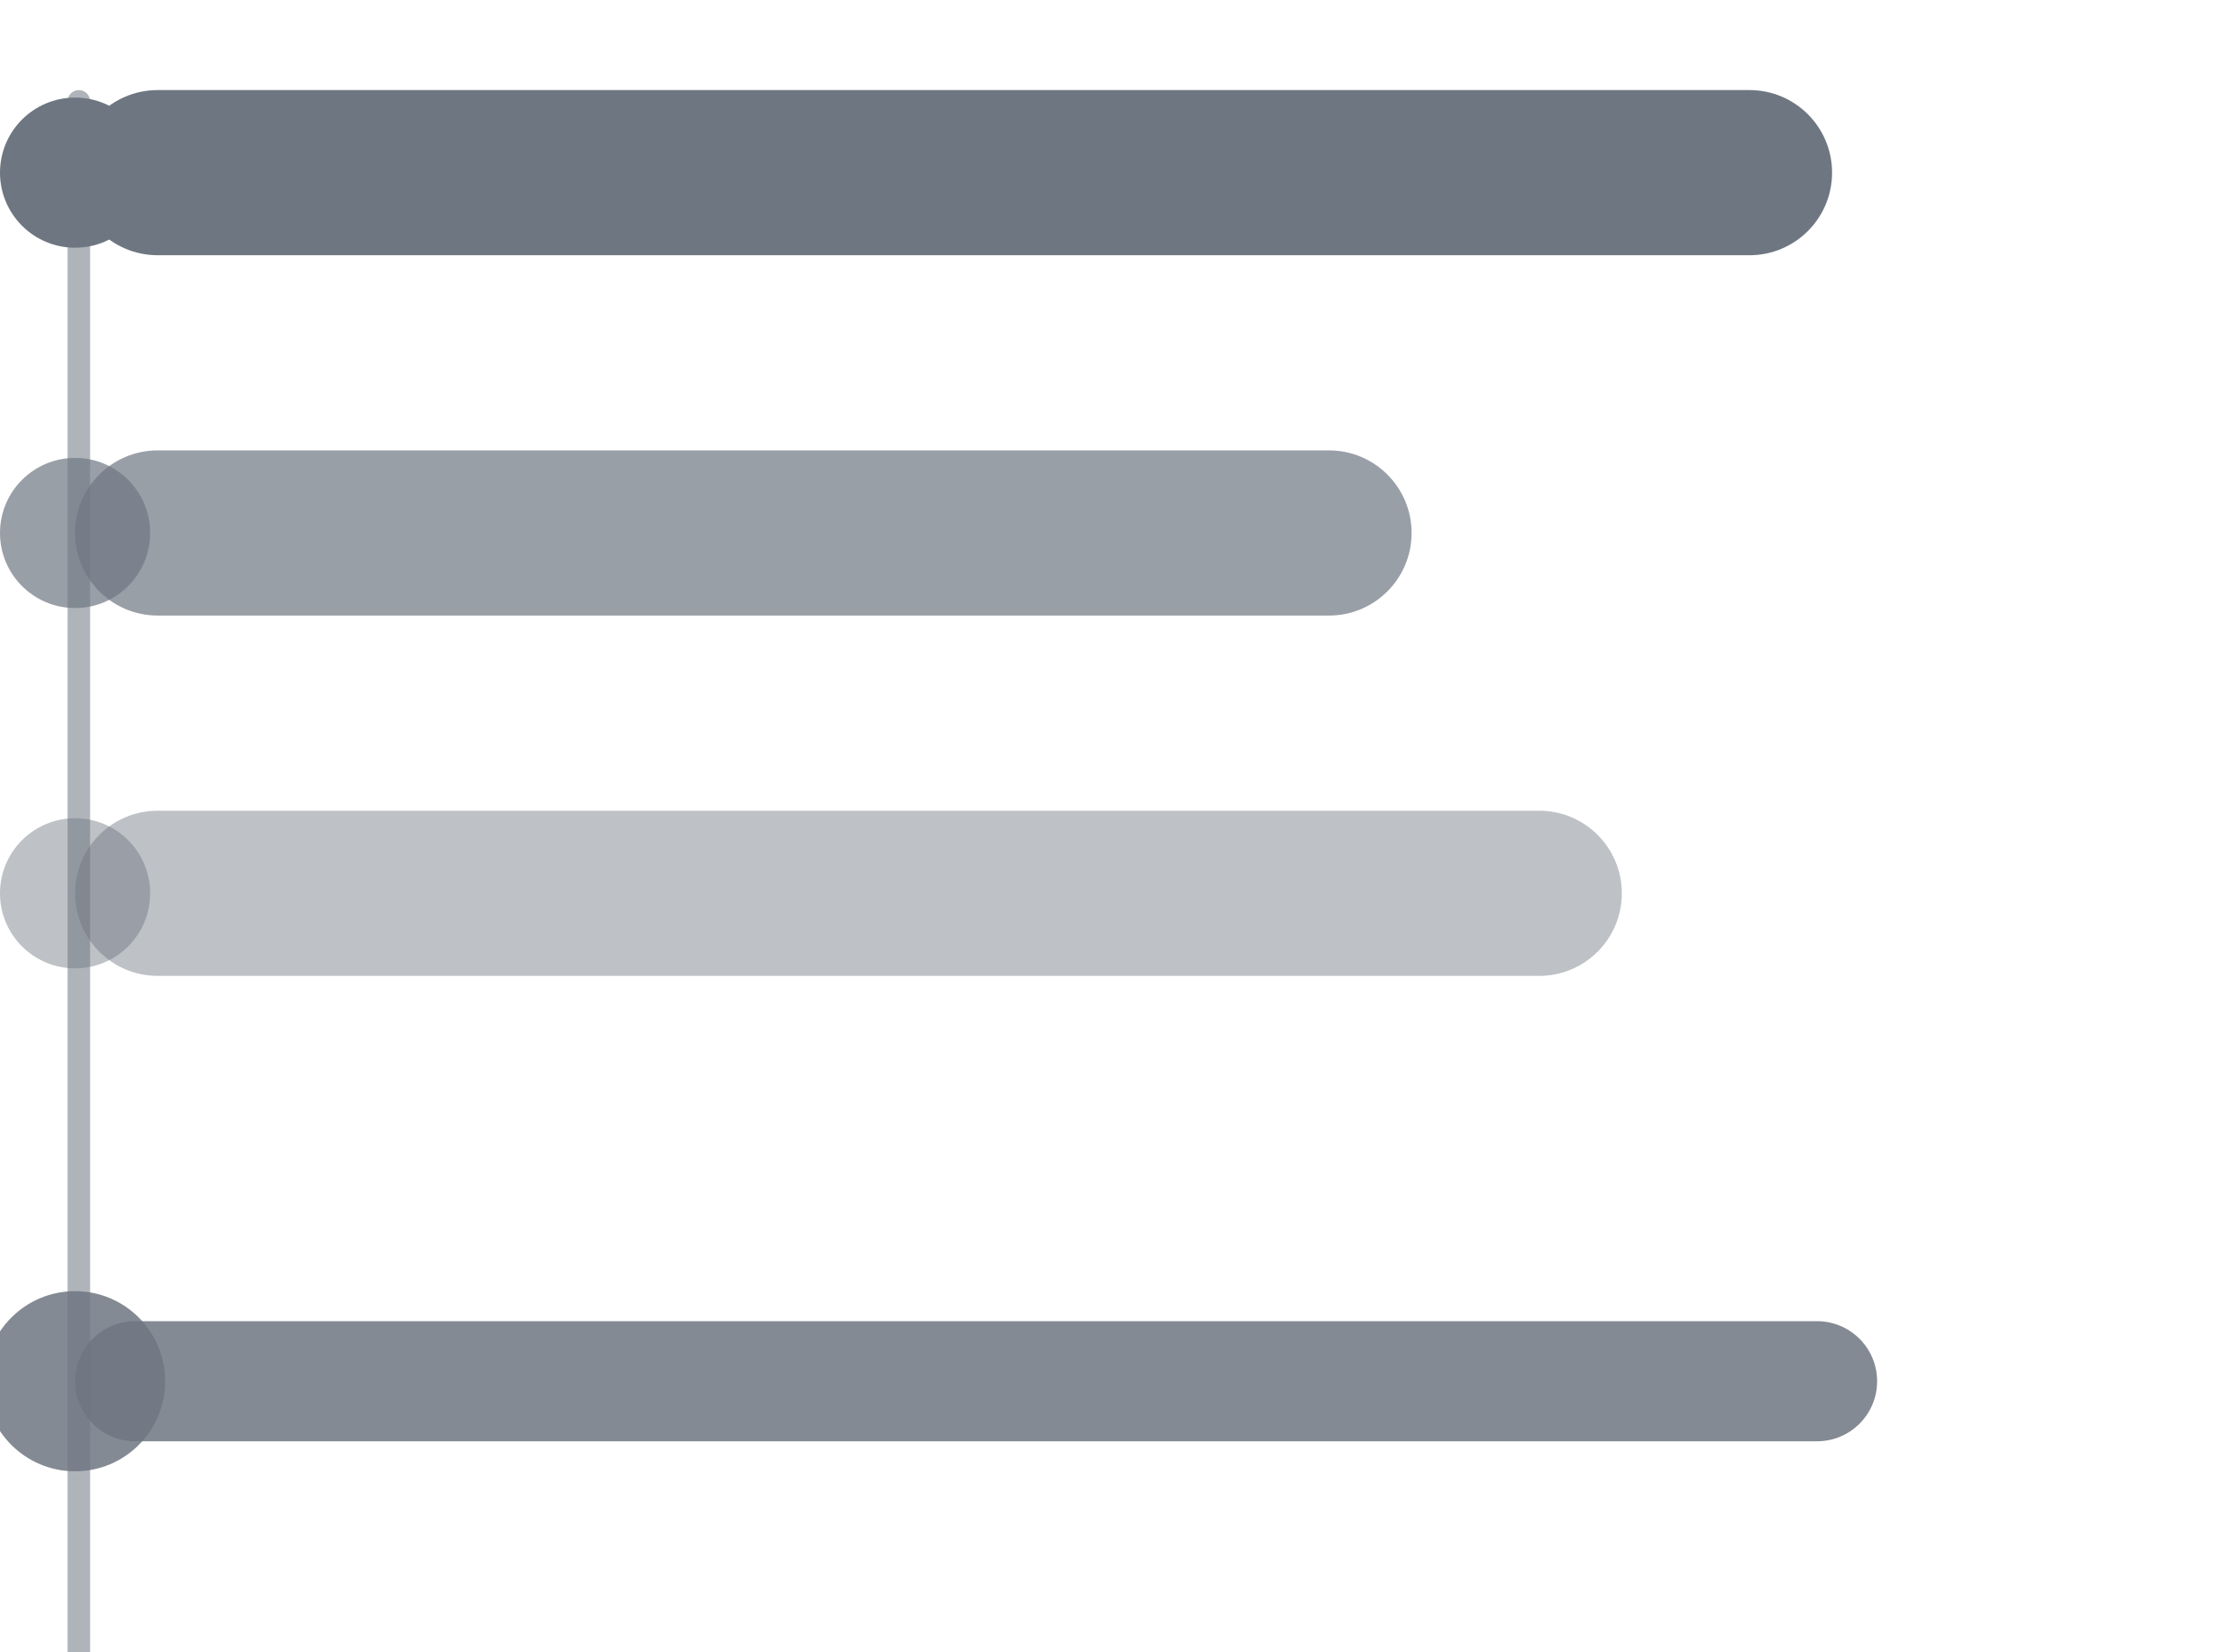
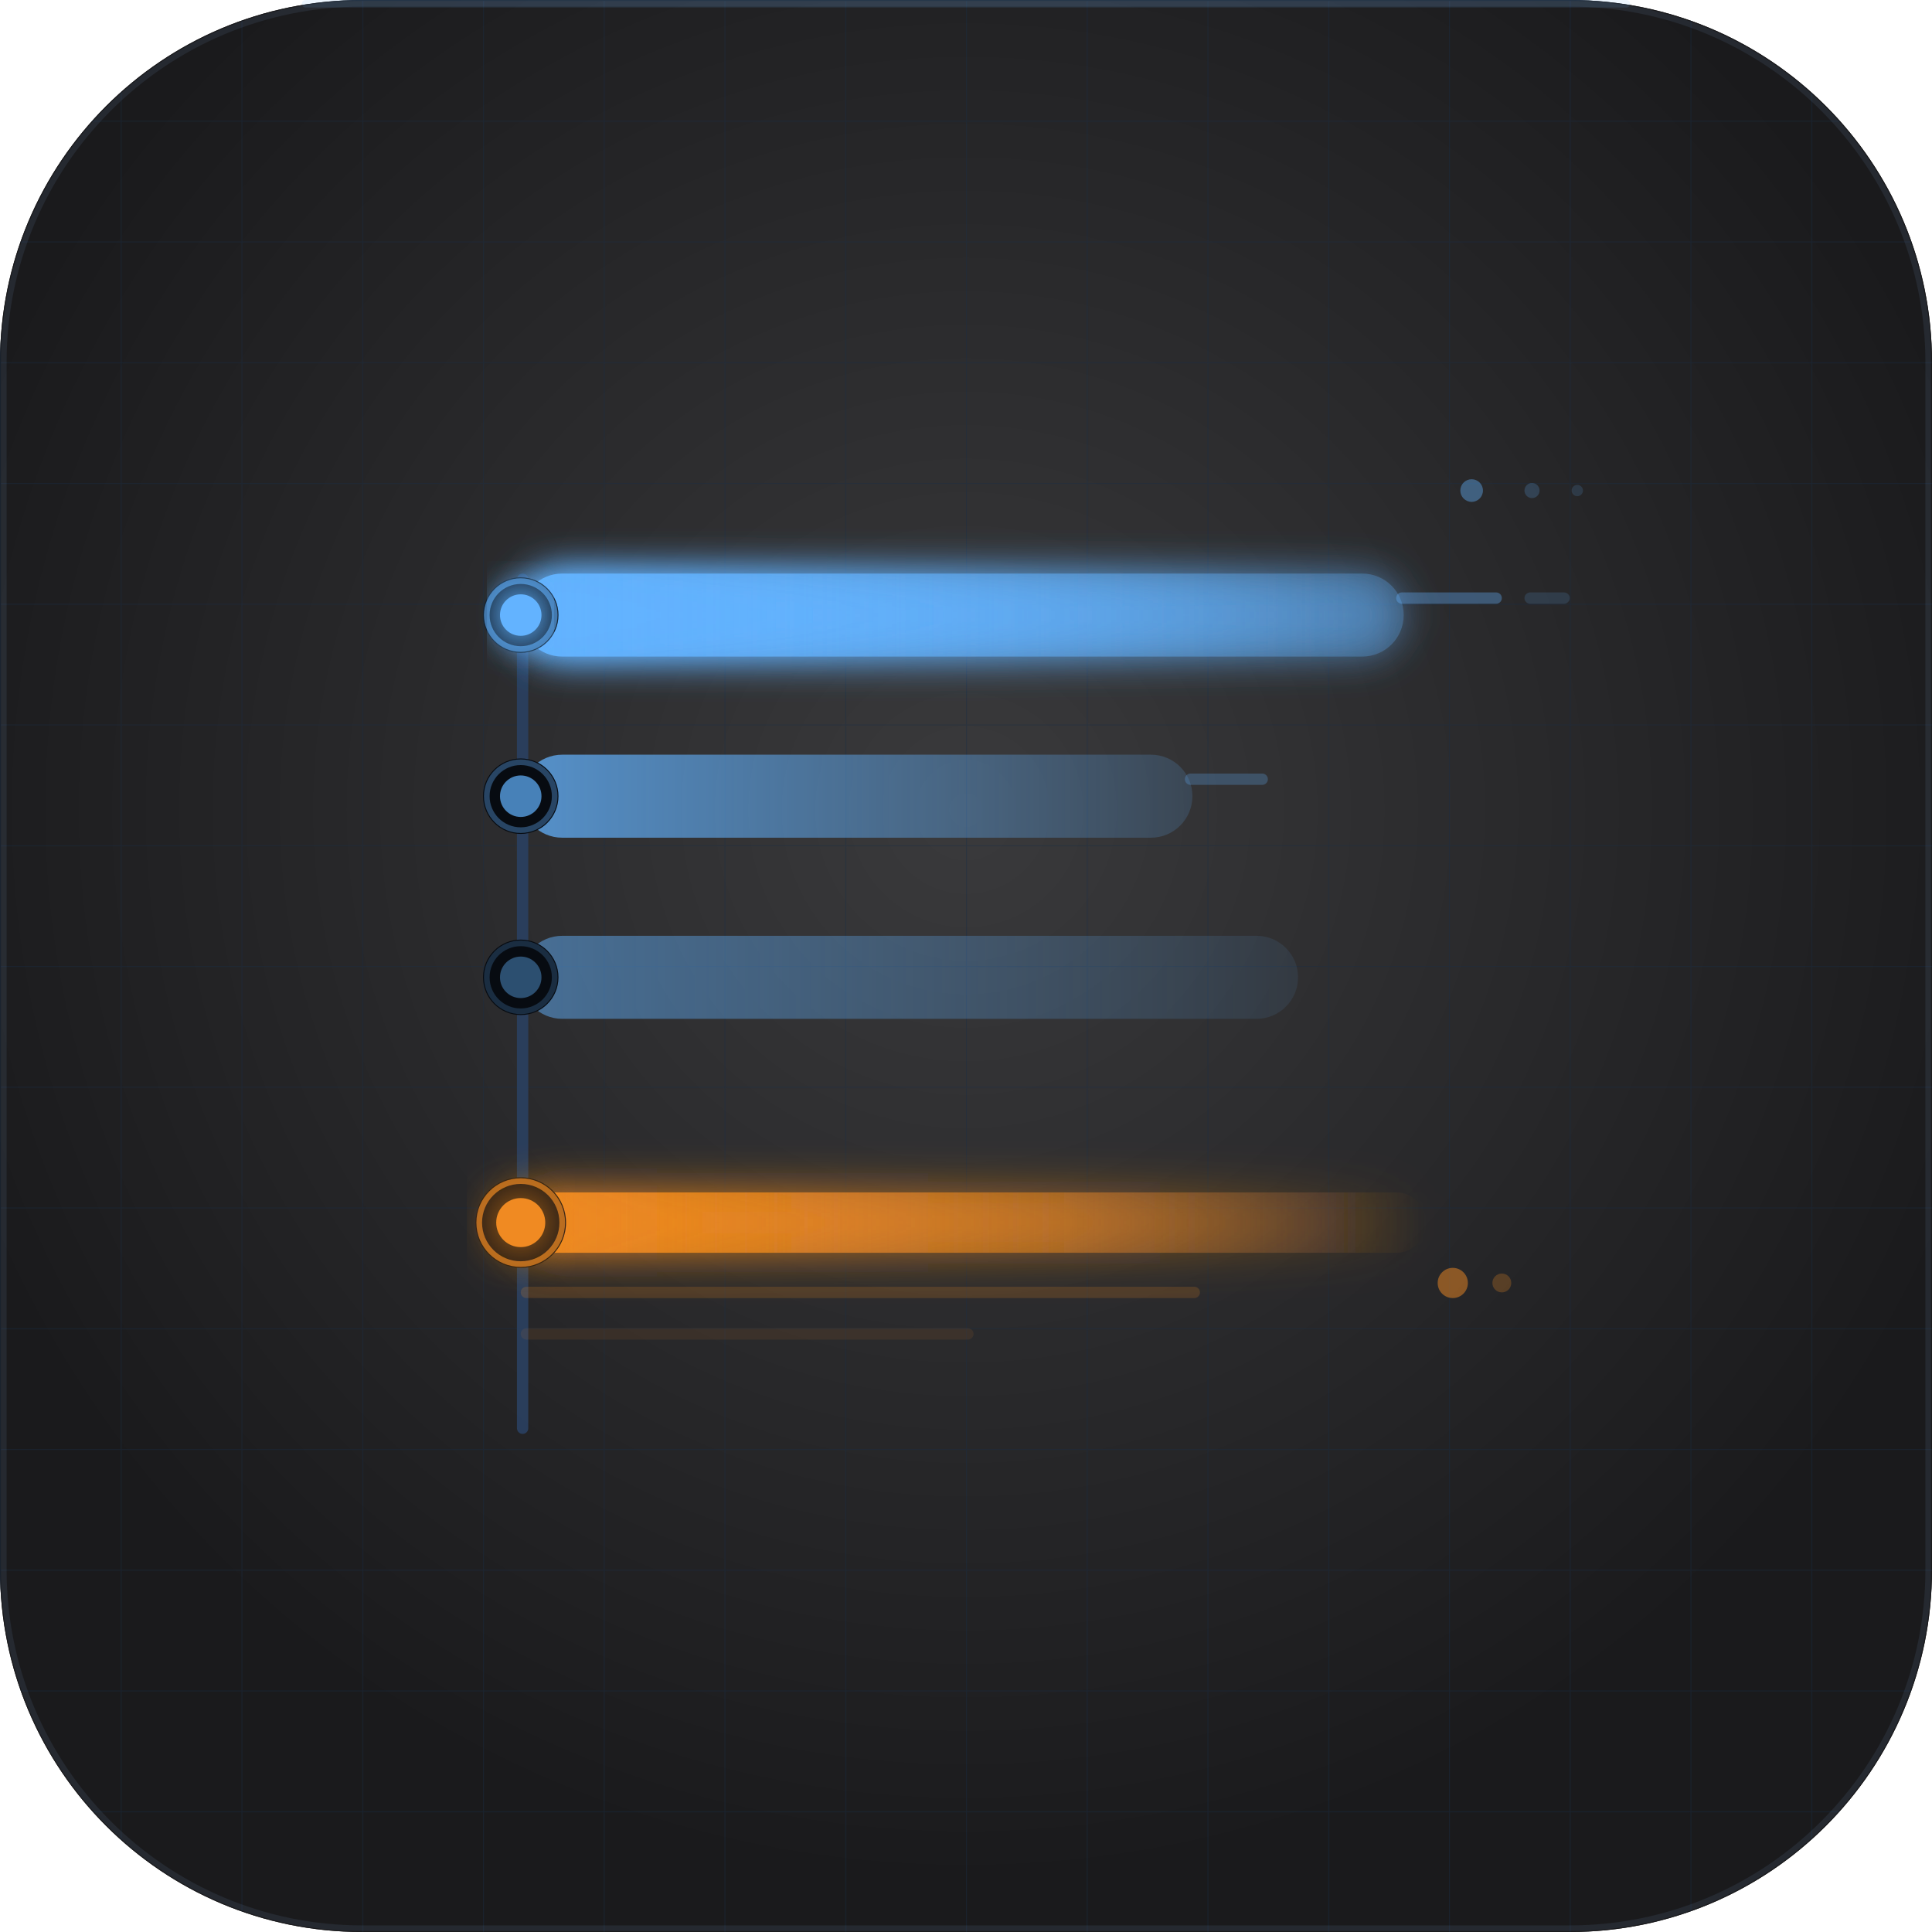
- <svg xmlns="http://www.w3.org/2000/svg" viewBox="128 140 295 220">
-   <rect x="137" y="152" width="3" height="228" rx="1.5" fill="#6e7681" opacity="0.55" />
-   <rect x="138" y="152" width="234" height="22" rx="11" fill="#6e7681" />
-   <rect x="138" y="200" width="178" height="22" rx="11" fill="#6e7681" opacity="0.7" />
-   <rect x="138" y="248" width="206" height="22" rx="11" fill="#6e7681" opacity="0.45" />
-   <rect x="138" y="316" width="240" height="16" rx="8" fill="#6e7681" opacity="0.85" />
-   <circle cx="138" cy="163" r="10" fill="#6e7681" />
-   <circle cx="138" cy="211" r="10" fill="#6e7681" opacity="0.7" />
-   <circle cx="138" cy="259" r="10" fill="#6e7681" opacity="0.45" />
-   <circle cx="138" cy="324" r="12" fill="#6e7681" opacity="0.85" />
+ <svg xmlns="http://www.w3.org/2000/svg" viewBox="0 0 512 512">
+   <defs>
+     <radialGradient id="bgGlow" cx="50%" cy="42%" r="55%">
+       <stop offset="0%" stop-color="#3a3a3c" />
+       <stop offset="100%" stop-color="#1a1a1c" />
+     </radialGradient>
+     <filter id="blueGlow" x="-30%" y="-80%" width="160%" height="360%">
+       <feGaussianBlur stdDeviation="5" result="blur" />
+       <feMerge>
+         <feMergeNode in="blur" />
+         <feMergeNode in="blur" />
+         <feMergeNode in="SourceGraphic" />
+       </feMerge>
+     </filter>
+     <filter id="orangeGlow" x="-60%" y="-160%" width="220%" height="520%">
+       <feGaussianBlur stdDeviation="6" result="blur" />
+       <feMerge>
+         <feMergeNode in="blur" />
+         <feMergeNode in="SourceGraphic" />
+       </feMerge>
+     </filter>
+     <pattern id="grid" x="0" y="0" width="32" height="32" patternUnits="userSpaceOnUse">
+       <path d="M 32 0 L 0 0 0 32" fill="none" stroke="#1a2d47" stroke-width="0.5" opacity="0.4" />
+     </pattern>
+     <linearGradient id="threadGrad1" x1="0%" y1="0%" x2="100%" y2="0%">
+       <stop offset="0%" stop-color="#63b3ff" stop-opacity="1" />
+       <stop offset="100%" stop-color="#63b3ff" stop-opacity="0.25" />
+     </linearGradient>
+     <linearGradient id="threadGrad2" x1="0%" y1="0%" x2="100%" y2="0%">
+       <stop offset="0%" stop-color="#63b3ff" stop-opacity="0.75" />
+       <stop offset="100%" stop-color="#63b3ff" stop-opacity="0.15" />
+     </linearGradient>
+     <linearGradient id="threadGrad3" x1="0%" y1="0%" x2="100%" y2="0%">
+       <stop offset="0%" stop-color="#63b3ff" stop-opacity="0.5" />
+       <stop offset="100%" stop-color="#63b3ff" stop-opacity="0.08" />
+     </linearGradient>
+     <linearGradient id="baseGrad" x1="0%" y1="0%" x2="100%" y2="0%">
+       <stop offset="0%" stop-color="#f08a24" stop-opacity="1" />
+       <stop offset="60%" stop-color="#f08a24" stop-opacity="0.5" />
+       <stop offset="100%" stop-color="#f08a24" stop-opacity="0" />
+     </linearGradient>
+     <clipPath id="roundedClip">
+       <rect width="512" height="512" rx="96" ry="96" />
+     </clipPath>
+   </defs>
+   <rect width="512" height="512" rx="96" fill="#1a1a1c" />
+   <rect width="512" height="512" rx="96" fill="url(#bgGlow)" />
+   <rect width="512" height="512" rx="96" fill="url(#grid)" clip-path="url(#roundedClip)" />
+   <rect x="80" y="0" width="352" height="2" rx="1" fill="#63b3ff" opacity="0.12" />
+   <rect x="137" y="152" width="3" height="228" rx="1.5" fill="#2a4060" opacity="0.9" />
+   <rect x="138" y="152" width="234" height="22" rx="11" fill="url(#threadGrad1)" filter="url(#blueGlow)" />
+   <rect x="370" y="157" width="28" height="3" rx="1.5" fill="#63b3ff" opacity="0.35" />
+   <rect x="404" y="157" width="12" height="3" rx="1.5" fill="#63b3ff" opacity="0.15" />
+   <rect x="138" y="200" width="178" height="22" rx="11" fill="url(#threadGrad2)" />
+   <rect x="314" y="205" width="22" height="3" rx="1.5" fill="#63b3ff" opacity="0.25" />
+   <rect x="138" y="248" width="206" height="22" rx="11" fill="url(#threadGrad3)" />
+   <rect x="138" y="316" width="240" height="16" rx="8" fill="url(#baseGrad)" filter="url(#orangeGlow)" />
+   <rect x="138" y="341" width="180" height="3" rx="1.5" fill="#f08a24" opacity="0.18" />
+   <rect x="138" y="352" width="120" height="3" rx="1.5" fill="#f08a24" opacity="0.09" />
+   <circle cx="138" cy="163" r="10" fill="#070b11" />
+   <circle cx="138" cy="163" r="10" fill="#63b3ff" opacity="0.15" />
+   <circle cx="138" cy="163" r="5.5" fill="#63b3ff" filter="url(#blueGlow)" />
+   <circle cx="138" cy="163" r="9" fill="none" stroke="#63b3ff" stroke-width="1.5" opacity="0.6" />
+   <circle cx="138" cy="211" r="10" fill="#070b11" />
+   <circle cx="138" cy="211" r="5.5" fill="#63b3ff" opacity="0.7" />
+   <circle cx="138" cy="211" r="9" fill="none" stroke="#63b3ff" stroke-width="1.5" opacity="0.35" />
+   <circle cx="138" cy="259" r="10" fill="#070b11" />
+   <circle cx="138" cy="259" r="5.5" fill="#63b3ff" opacity="0.4" />
+   <circle cx="138" cy="259" r="9" fill="none" stroke="#63b3ff" stroke-width="1.5" opacity="0.2" />
+   <circle cx="138" cy="324" r="12" fill="#070b11" />
+   <circle cx="138" cy="324" r="12" fill="#f08a24" opacity="0.12" />
+   <circle cx="138" cy="324" r="6.5" fill="#f08a24" filter="url(#orangeGlow)" />
+   <circle cx="138" cy="324" r="11" fill="none" stroke="#f08a24" stroke-width="1.5" opacity="0.7" />
+   <circle cx="390" cy="130" r="3" fill="#63b3ff" opacity="0.4" />
+   <circle cx="406" cy="130" r="2" fill="#63b3ff" opacity="0.2" />
+   <circle cx="418" cy="130" r="1.5" fill="#63b3ff" opacity="0.15" />
+   <circle cx="385" cy="340" r="4" fill="#f08a24" opacity="0.5" />
+   <circle cx="398" cy="340" r="2.5" fill="#f08a24" opacity="0.25" />
+   <rect x="1" y="1" width="510" height="510" rx="95" fill="none" stroke="#7497c7" stroke-width="1.5" opacity="0.12" />
</svg>
